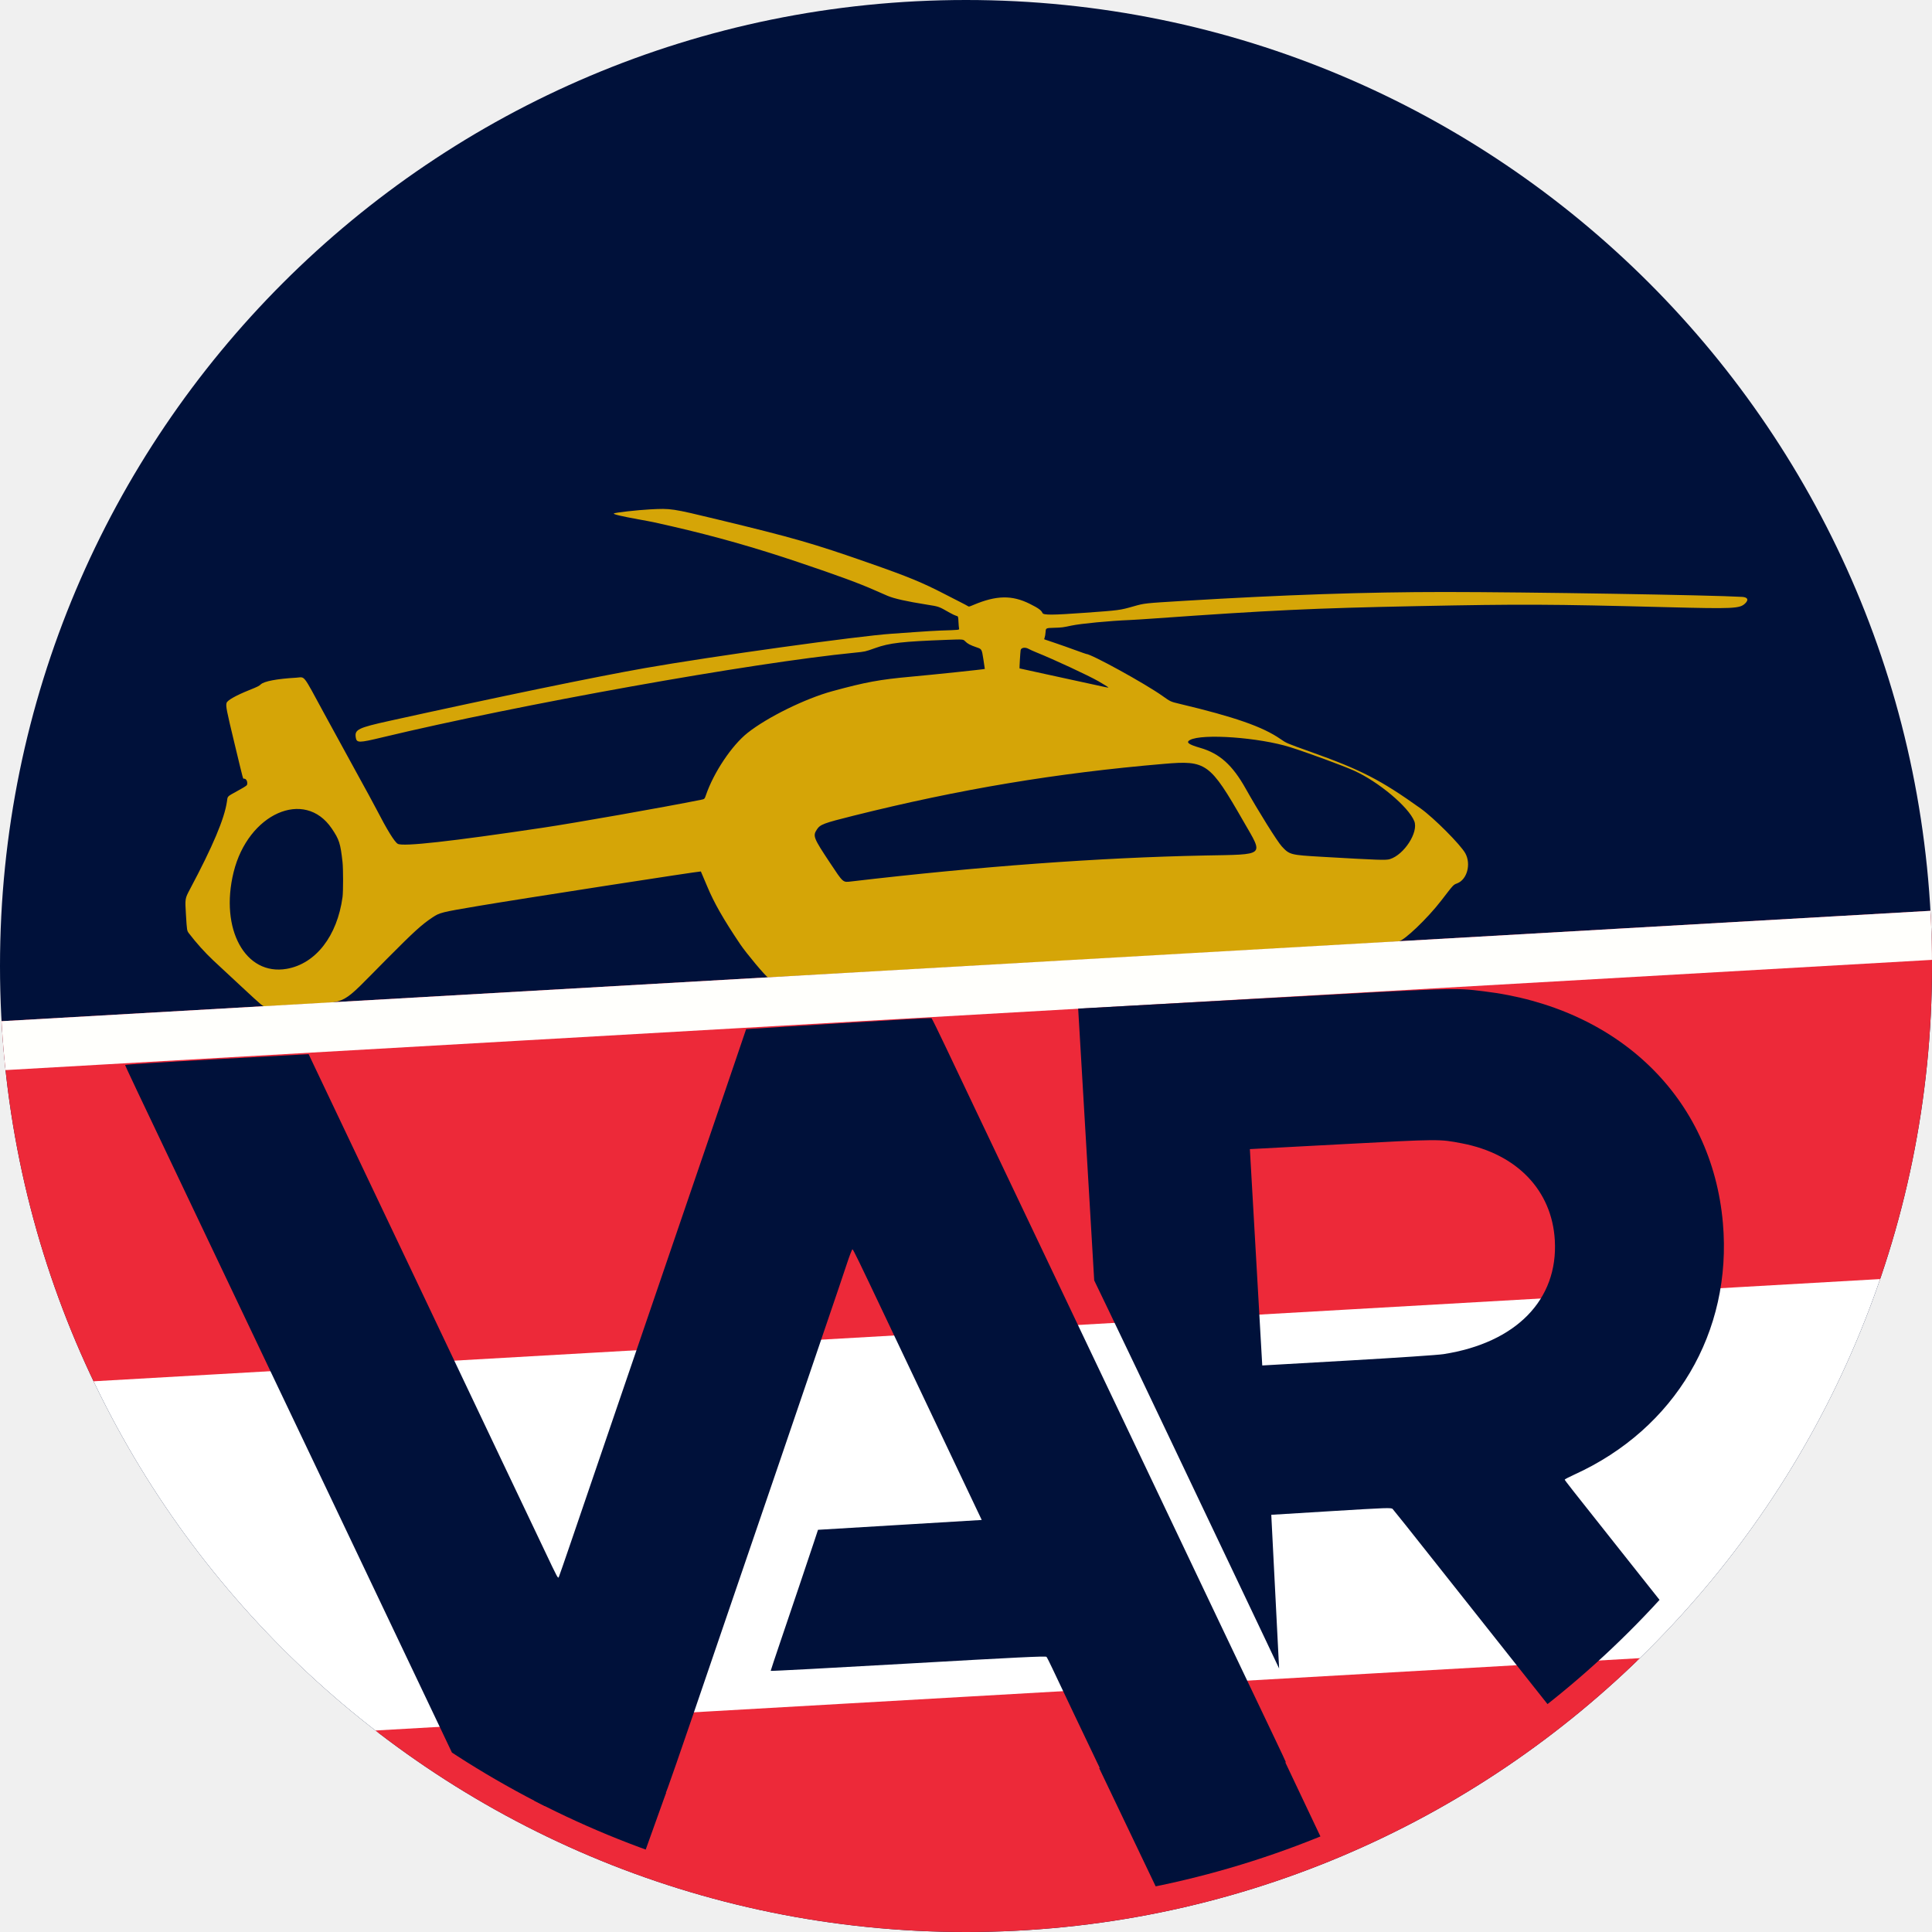
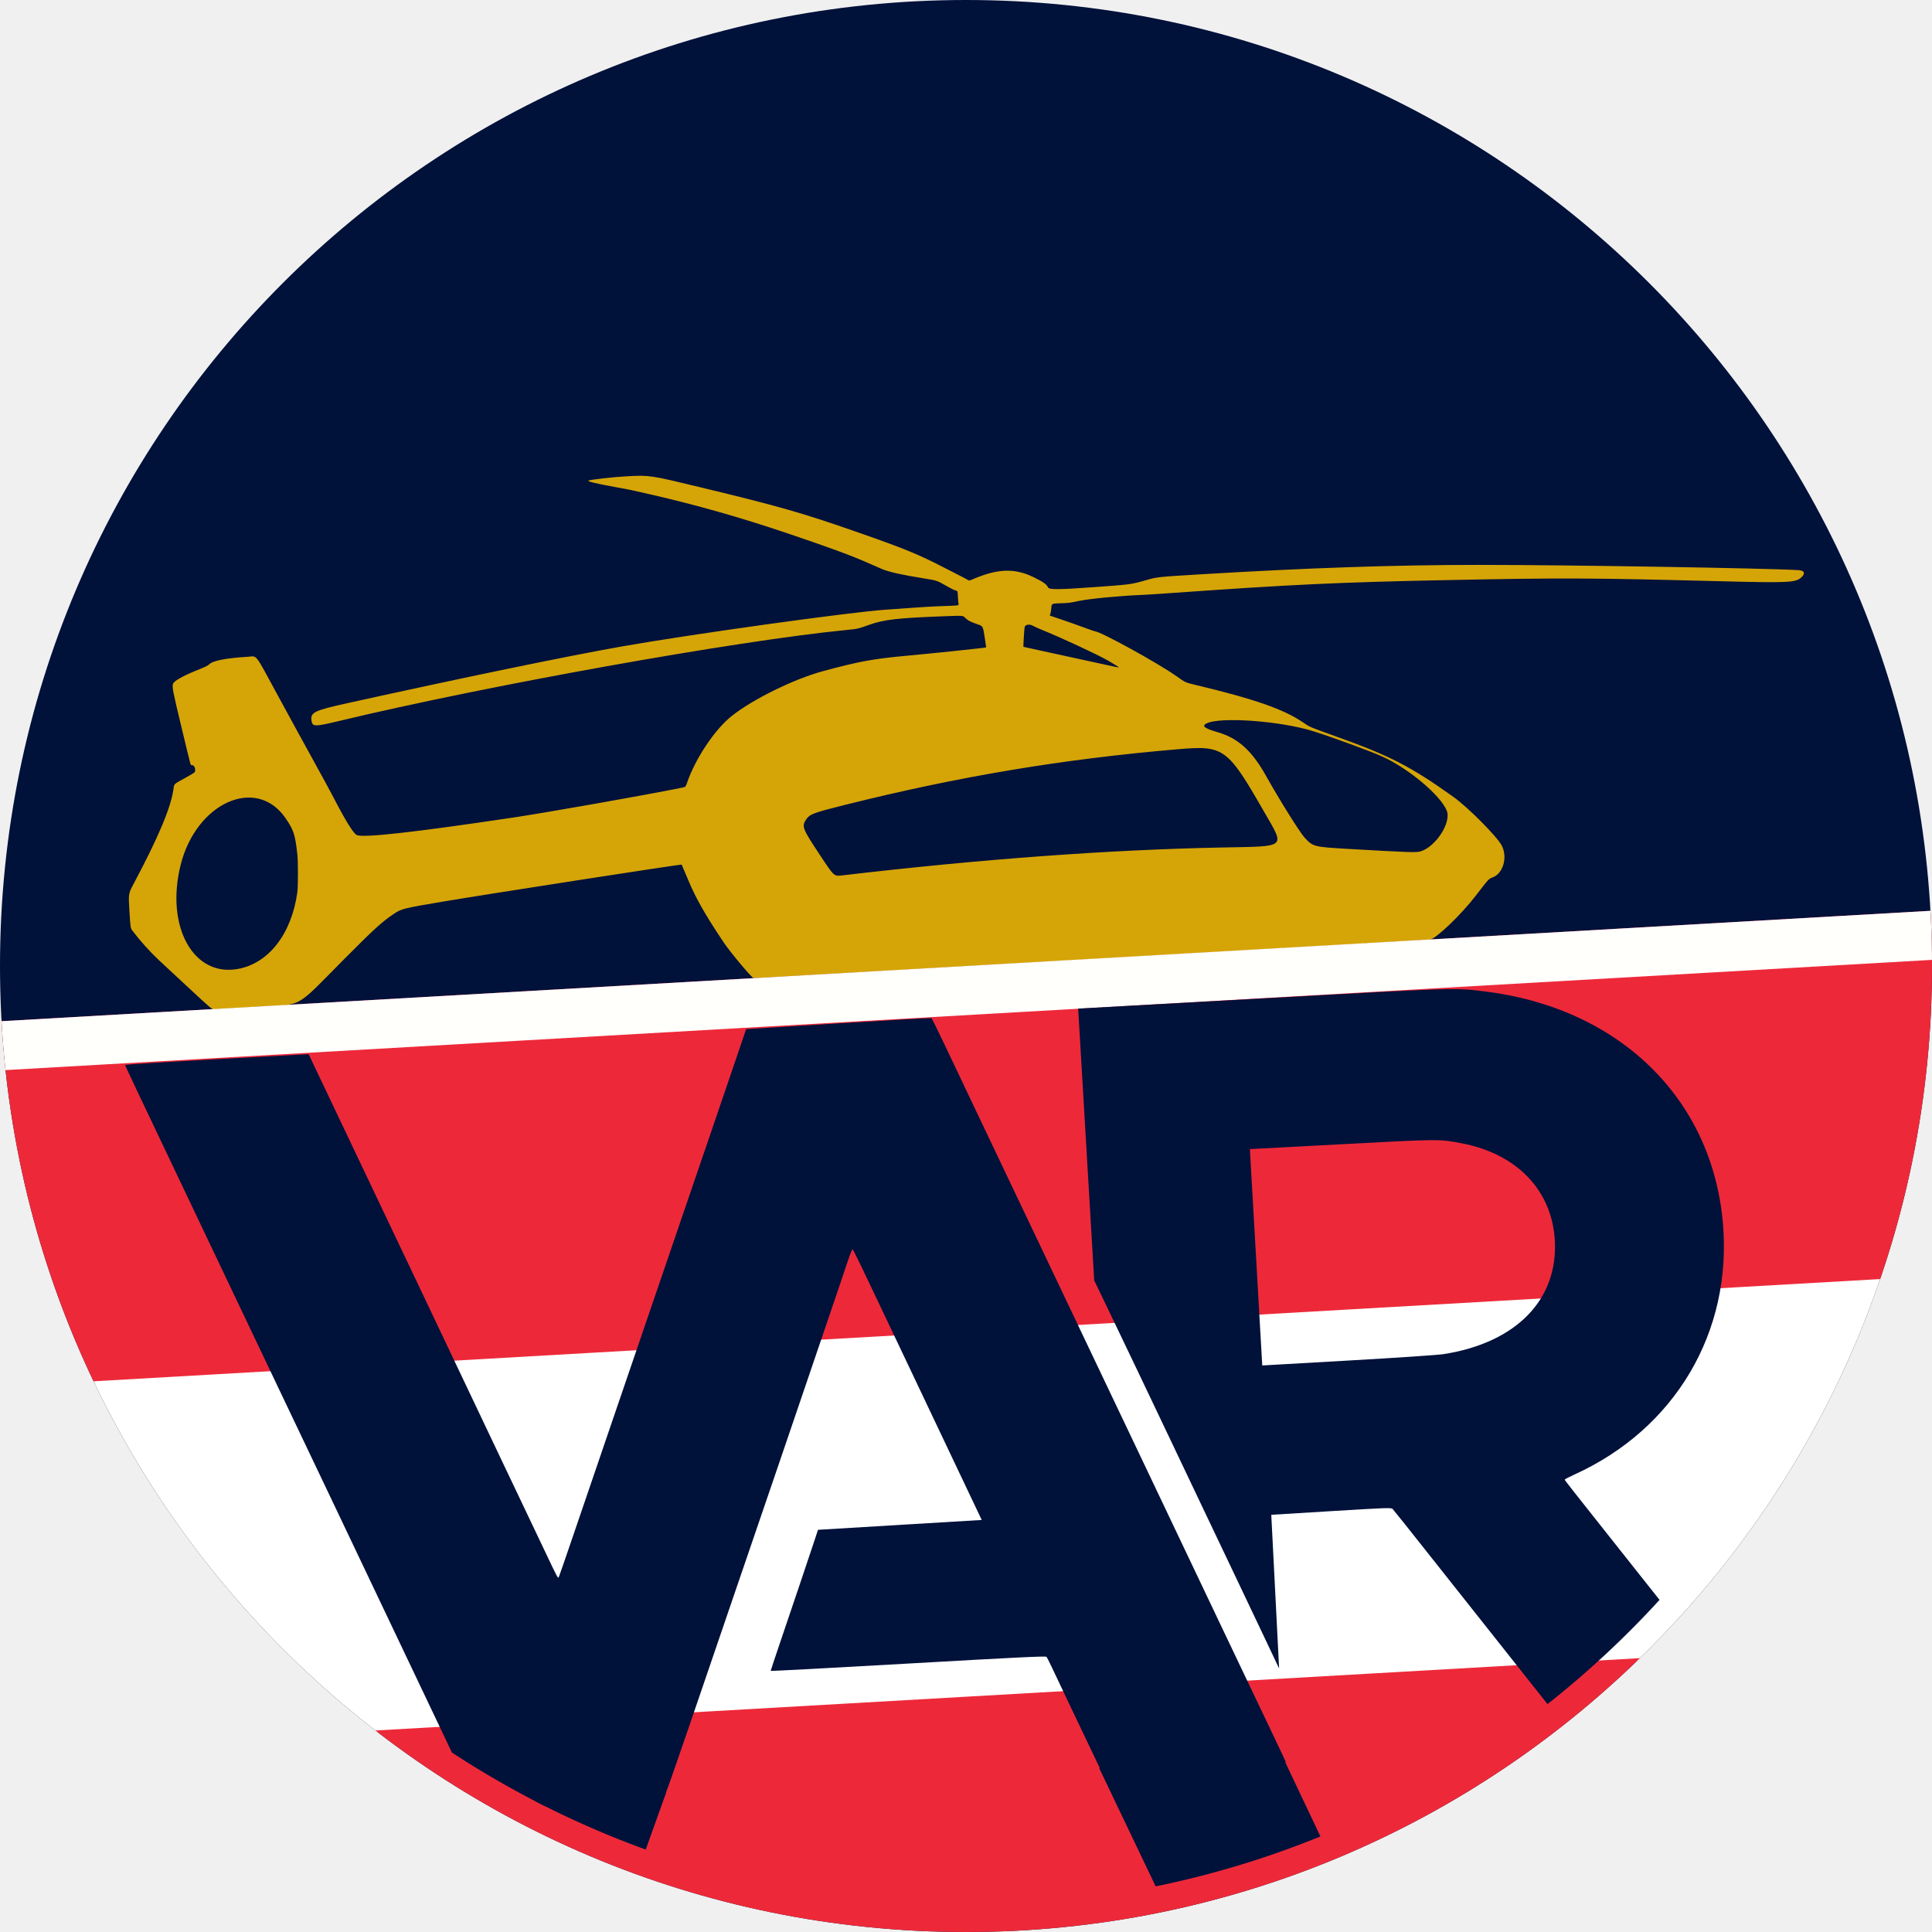
<svg xmlns="http://www.w3.org/2000/svg" viewBox="0 0 512 512" width="512" height="512">
  <defs>
    <clipPath id="e27">
      <circle cx="256" cy="256" r="256" />
    </clipPath>
  </defs>
  <g clip-path="url(#e27)">
    <circle cx="256" cy="256" r="256" fill="#00113A" />
    <defs>
      <clipPath id="f28">
        <rect x="-512" y="256" width="1536" height="1024" transform="rotate(-3.275 256 256)" />
      </clipPath>
    </defs>
    <g clip-path="url(#f28)">
      <g transform="rotate(-3.275 256 256)">
        <g transform="translate(0,256)">
          <rect x="-512" y="0.00" width="1536" height="97.27" fill="#ED2939" />
          <rect x="-512" y="96.67" width="1536" height="97.27" fill="#FFFFFF" />
          <rect x="-512" y="193.33" width="1536" height="97.27" fill="#ED2939" />
        </g>
      </g>
    </g>
-     <g fill="#D5A507" transform="translate(49.00,134.89) scale(0.414)">
+     <g fill="#D5A507" transform="translate(34.00,126.11) scale(0.444)">
      <path d="M35.7 305.27C27.86 297.99 20 290.67 18.23 289.02C12.94 284.07 7.26 277.76 2.59 271.63C1.3 269.94 1.3 269.94 0.67 259.67C0.04 249.4 0.04 249.4 3.21 243.43C17.85 215.93 25.31 198.26 26.9 187.33C27.45 183.58 26.65 184.36 34.25 180.13C39.92 176.97 39.91 176.98 39.91 175.49C39.91 173.85 39.02 172.61 37.83 172.6C37.11 172.6 37.81 175.22 31.69 149.81C26.64 128.87 26.11 126.2 26.67 124.15C27.12 122.49 32.62 119.37 41.13 115.95C46.53 113.78 47.49 113.3 48.58 112.26C50.67 110.26 58.97 108.69 71.24 107.99C77.19 107.64 74.98 104.81 89.29 131.15C96.15 143.79 105.73 161.29 110.57 170.04C115.41 178.79 120.75 188.62 122.44 191.88C129.48 205.52 134.23 213.21 136.29 214.34C139.72 216.22 170.18 212.83 229.23 204.01C250.02 200.91 306.75 190.88 330.23 186.17C332.66 185.68 332.66 185.68 333.54 183.12C338.5 168.63 350.1 151.3 360.17 143.32C372.8 133.3 397.13 121.34 414.41 116.63C435.84 110.79 444.66 109.17 464.81 107.34C479.81 105.98 511.76 102.62 512.05 102.38C512.08 102.36 511.65 99.49 511.1 96.01C510.1 89.68 510.1 89.68 506.87 88.58C502.65 87.13 501 86.26 499.45 84.67C498.18 83.37 498.18 83.37 487.88 83.75C459.05 84.82 451.08 85.73 441.9 89.01C435.4 91.33 435.45 91.31 428.8 91.97C362.81 98.45 214.12 125.11 126.21 146.21C111.13 149.83 109.91 149.82 109.35 146.09C108.62 141.18 110.96 140.04 130.7 135.68C199.78 120.43 262.82 107.4 294.63 101.81C336.98 94.36 431.41 81.22 452.54 79.84C455.13 79.67 462.05 79.18 467.91 78.75C473.77 78.33 480.74 77.91 483.41 77.82C496.02 77.41 495.76 77.44 495.55 76.49C495.44 76.03 495.28 74.08 495.18 72.17C495.01 68.69 495.01 68.69 493.75 68.38C493.06 68.2 491.24 67.34 489.71 66.47C482.4 62.32 482.87 62.48 475.05 61.23C461.69 59.09 454.17 57.41 449.82 55.59C448.42 55 444.91 53.47 442.02 52.19C431.61 47.57 418.28 42.66 392.8 34.08C364.87 24.67 339.59 17.5 311.76 11.09C299.95 8.37 299.99 8.38 290.21 6.6C279.38 4.63 274.04 3.36 274.55 2.87C275.14 2.3 289.73 0.65 297.88 0.23C311.16 -0.46 311.55 -0.4 341.15 6.74C389.7 18.46 402.15 22.04 437.97 34.58C462.99 43.33 472.02 47.05 486.52 54.55C489.7 56.2 494.13 58.47 496.36 59.59C498.58 60.72 500.74 61.86 501.14 62.13C501.87 62.62 501.89 62.62 504.82 61.38C519.4 55.23 529.43 55.03 540.79 60.69C546.35 63.46 548.17 64.78 548.98 66.6C549.58 67.97 555.31 67.94 575.92 66.45C598.39 64.83 598.39 64.83 607.34 62.29C614.29 60.32 614.14 60.33 639.56 58.79C703.41 54.93 756.26 53.13 806.36 53.13C858.12 53.13 977.54 55.09 996.82 56.26C1000.43 56.48 1001.17 58.14 998.71 60.49C995.29 63.76 991.43 63.94 948.73 62.85C873.08 60.91 856.08 60.83 788.97 62.17C722.22 63.5 694.67 64.8 620.01 70.11C613.86 70.55 607 70.98 604.77 71.07C591.89 71.59 573.5 73.35 567.47 74.64C561.97 75.82 561.32 75.9 556.36 76.04C551.11 76.19 551.11 76.19 550.94 78.75C550.84 80.16 550.57 81.77 550.34 82.33C550.01 83.11 549.99 83.38 550.24 83.47C550.42 83.53 553.42 84.55 556.9 85.72C560.39 86.9 566.25 88.96 569.93 90.32C573.61 91.67 576.74 92.77 576.89 92.77C580.14 92.77 614.7 111.79 625.81 119.69C630.93 123.34 630.93 123.34 636.87 124.75C672.02 133.12 689.95 139.38 701.29 147.24C705.18 149.93 705.18 149.93 720.24 155.31C752.95 166.98 765.35 173.35 790.99 191.66C799.5 197.73 816.67 214.97 819.64 220.42C823.42 227.36 820.75 237.21 814.42 239.63C811.9 240.59 812.26 240.2 804.25 250.61C795.46 262.02 780.6 276.24 776.87 276.82C775.66 277 373.53 299.94 373.25 299.84C371.87 299.33 359.32 284.34 355.46 278.59C344.66 262.51 338.75 252.16 334.39 241.69C332.21 236.45 330.36 232.1 330.28 232.02C329.97 231.71 213.68 249.73 187.97 254.08C164.08 258.12 163.13 258.35 158.5 261.43C151.54 266.06 146.73 270.44 129.11 288.18C98.73 318.77 105.03 315.29 77.25 316.85C63.91 317.61 52.31 318.29 51.48 318.37C49.96 318.52 49.96 318.52 35.7 305.27ZM65.16 294.35C83.73 291.12 97.51 273.39 100.91 248.38C101.38 244.97 101.37 230.17 100.9 226C99.56 213.99 98.8 211.61 94.02 204.55C76.64 178.83 40.43 194.92 31.18 232.47C22.2 268.91 38.7 298.96 65.16 294.35ZM426.51 238.42C508.82 228.76 585.47 223.14 652.64 221.81C692.24 221.03 690.56 222.48 677.71 200.11C656.08 162.43 653.86 160.82 626.75 163.14C557.73 169.02 495.94 179.34 427.86 196.36C408.78 201.13 406.7 201.91 404.56 205.13C401.84 209.25 402.31 210.47 412.79 226.27C421.54 239.45 421.09 239.05 426.51 238.42ZM771.34 224.12C780.47 221.3 789.76 206.88 786.96 199.86C783.31 190.7 764.16 174.62 748.38 167.48C741.64 164.43 718.63 155.97 707.64 152.51C687.74 146.23 651.12 143.59 643.34 147.88C640.63 149.37 642.43 150.74 649.96 152.91C662.3 156.47 670.56 163.87 679.03 178.98C687.23 193.6 699.29 212.89 702.16 215.99C707.1 221.32 707.66 221.47 727.59 222.62C764.71 224.76 768.81 224.9 771.34 224.12ZM591.15 114.24C591.15 114.08 588 112.11 584.82 110.28C578.3 106.55 556.35 96.34 545.07 91.8C543.08 91 540.82 89.97 540.03 89.52C537.82 88.26 535.19 88.74 534.96 90.44C534.72 92.22 534.14 101.92 534.27 102.04C534.33 102.09 541.55 103.67 550.3 105.55C559.05 107.43 571.61 110.17 578.21 111.63C589.8 114.19 591.15 114.47 591.15 114.24Z" fill-rule="evenodd" />
    </g>
    <g transform="translate(256,256) rotate(-3.275)">
      <rect x="-614.4" y="0" width="1228.8" height="13" fill="#FFFFFC" />
    </g>
    <g transform="rotate(-3.275 256 256)">
      <defs>
        <clipPath id="wc29">
          <circle cx="256" cy="256" r="249.00" />
        </clipPath>
      </defs>
      <g clip-path="url(#wc29)">
        <g fill="#00113A" transform="translate(32.03,269.00) scale(0.42394)">
          <path d="M195.1 478.09C193.93 477.63 193.3 476.14 173.69 427.85C169.31 417.07 161.96 399.04 157.36 387.77C144.85 357.16 130.53 321.99 124.7 307.6C121.86 300.58 116.25 286.82 112.24 277.02C99.77 246.52 89.4 221.12 84.01 207.84C76.29 188.85 63.1 156.48 36.82 92.04C5.35 14.87 0 1.67 0 1.08C0 0.81 25.85 0.66 57.45 0.74L114.9 0.89L119.73 12.77C122.38 19.3 128.74 34.93 133.87 47.51C145.14 75.16 159.52 110.48 170.14 136.58C174.45 147.19 182.06 165.9 187.05 178.15C196.26 200.76 206.8 226.67 220.74 260.99C224.99 271.44 230.49 284.93 232.96 290.97C235.43 297.02 240.44 309.31 244.09 318.29C251.9 337.51 251.75 337.2 252.42 336.01C252.69 335.53 256.69 325.8 261.33 314.39C269.84 293.41 277.55 274.47 295.12 231.29C300.44 218.23 308.05 199.52 312.04 189.73C318.74 173.26 325.93 155.59 346.48 105.11C350.8 94.49 358.42 75.79 363.41 63.54C368.4 51.29 376.16 32.19 380.66 21.08L388.83 0.89L446.64 0.59C478.44 0.43 504.66 0.45 504.91 0.64C505.16 0.82 508.67 9.11 512.7 19.04C516.73 28.98 524.11 47.13 529.11 59.38C541.84 90.6 555.55 124.24 565.9 149.64C570.75 161.56 578.1 179.6 582.23 189.73C586.36 199.85 593.99 218.56 599.17 231.29C604.36 244.03 612.91 265.01 618.18 277.91C633.59 315.68 644.01 341.24 650.83 358.08C654.35 366.73 659.95 380.49 663.29 388.66C666.63 396.82 673.22 412.99 677.95 424.58C682.68 436.18 689.46 452.8 693.03 461.52C696.6 470.24 699.52 477.52 699.52 477.7C699.52 477.88 673.66 478.03 642.04 478.03L584.56 478.03L581.68 471.05C577.2 460.19 560.23 418.53 557.18 410.93C555.68 407.17 554.19 403.76 553.87 403.36C553.42 402.77 535.39 402.61 467.27 402.61C419.95 402.61 381.24 402.46 381.24 402.26C381.24 402.07 384.56 393.72 388.61 383.71C396.8 363.5 408.21 335.11 412.82 323.49L415.81 315.92L467.08 315.77L518.34 315.62L513.87 304.63C511.41 298.59 505.44 283.89 500.59 271.97C495.75 260.05 487.88 240.68 483.1 228.92C478.32 217.16 470.83 198.72 466.45 187.95C450.59 148.87 447.82 142.25 447.34 142.09C447.07 142 445.2 146.13 443.18 151.28C441.16 156.42 434.67 172.52 428.75 187.05C422.83 201.59 414.81 221.36 410.93 231C407.04 240.63 399.56 259.07 394.3 271.97C376.24 316.27 366.82 339.41 358.64 359.56C345.14 392.83 338.8 408.42 330.37 429.04C311.03 476.38 310.36 477.95 309.1 478.28C307.23 478.79 196.4 478.6 195.1 478.09ZM881.95 474.91C879.81 472 876.03 466.65 856.48 438.84C852.23 432.79 840.49 416.09 830.38 401.72C820.26 387.35 807.21 368.78 801.36 360.45C784.84 336.91 776.14 324.62 775.21 323.48C774.4 322.5 772.01 322.45 736.79 322.59L699.23 322.74L698.93 370.83L698.63 418.92L690.21 398.15C685.57 386.72 677.74 367.49 672.81 355.4C667.87 343.32 660.52 325.28 656.47 315.32C652.42 305.36 644.8 286.65 639.54 273.75C634.28 260.85 625.94 240.41 621.01 228.33C616.08 216.24 608.68 198.2 604.57 188.24L597.09 170.13L596.94 85.03L596.79 -0.07L711.55 0.16C835.48 0.41 832.04 0.32 850.36 3.58C934.1 18.49 989.12 78.21 991.5 156.77C993.56 225.09 954.38 283.51 889.7 308.51C886.35 309.81 883.62 311.05 883.61 311.28C883.61 311.67 888.25 318.33 910.61 350.06C915.44 356.92 922.68 367.21 926.69 372.92C930.71 378.64 938.14 389.19 943.21 396.38C948.28 403.56 955.61 413.98 959.5 419.54C963.39 425.09 972.96 438.72 980.78 449.82C999.57 476.5 1000 477.12 1000 477.61C1000 477.84 973.95 478.03 942.12 478.03C884.24 478.03 884.24 478.03 881.95 474.91ZM812.44 228.62C858.16 224.16 885.99 198.77 885.99 161.52C885.99 130.34 865.44 106.28 831.53 97.74C817.42 94.19 818.24 94.23 756.09 93.98L698.93 93.75L698.93 161.48L698.93 229.22L752.61 229.22C784.27 229.22 808.81 228.97 812.44 228.62Z" fill-rule="evenodd" />
          <path d="M192.83 474.62 L311.60 474.62 L252.04 614.97 L252.04 614.97 ZM582.75 474.62 L697.88 474.62 L780.63 678.62 L666.26 678.62 ZM887.32 474.62 L997.18 474.62 L1138.70 678.62 L1067.96 678.62 Z" />
        </g>
      </g>
    </g>
  </g>
</svg>
